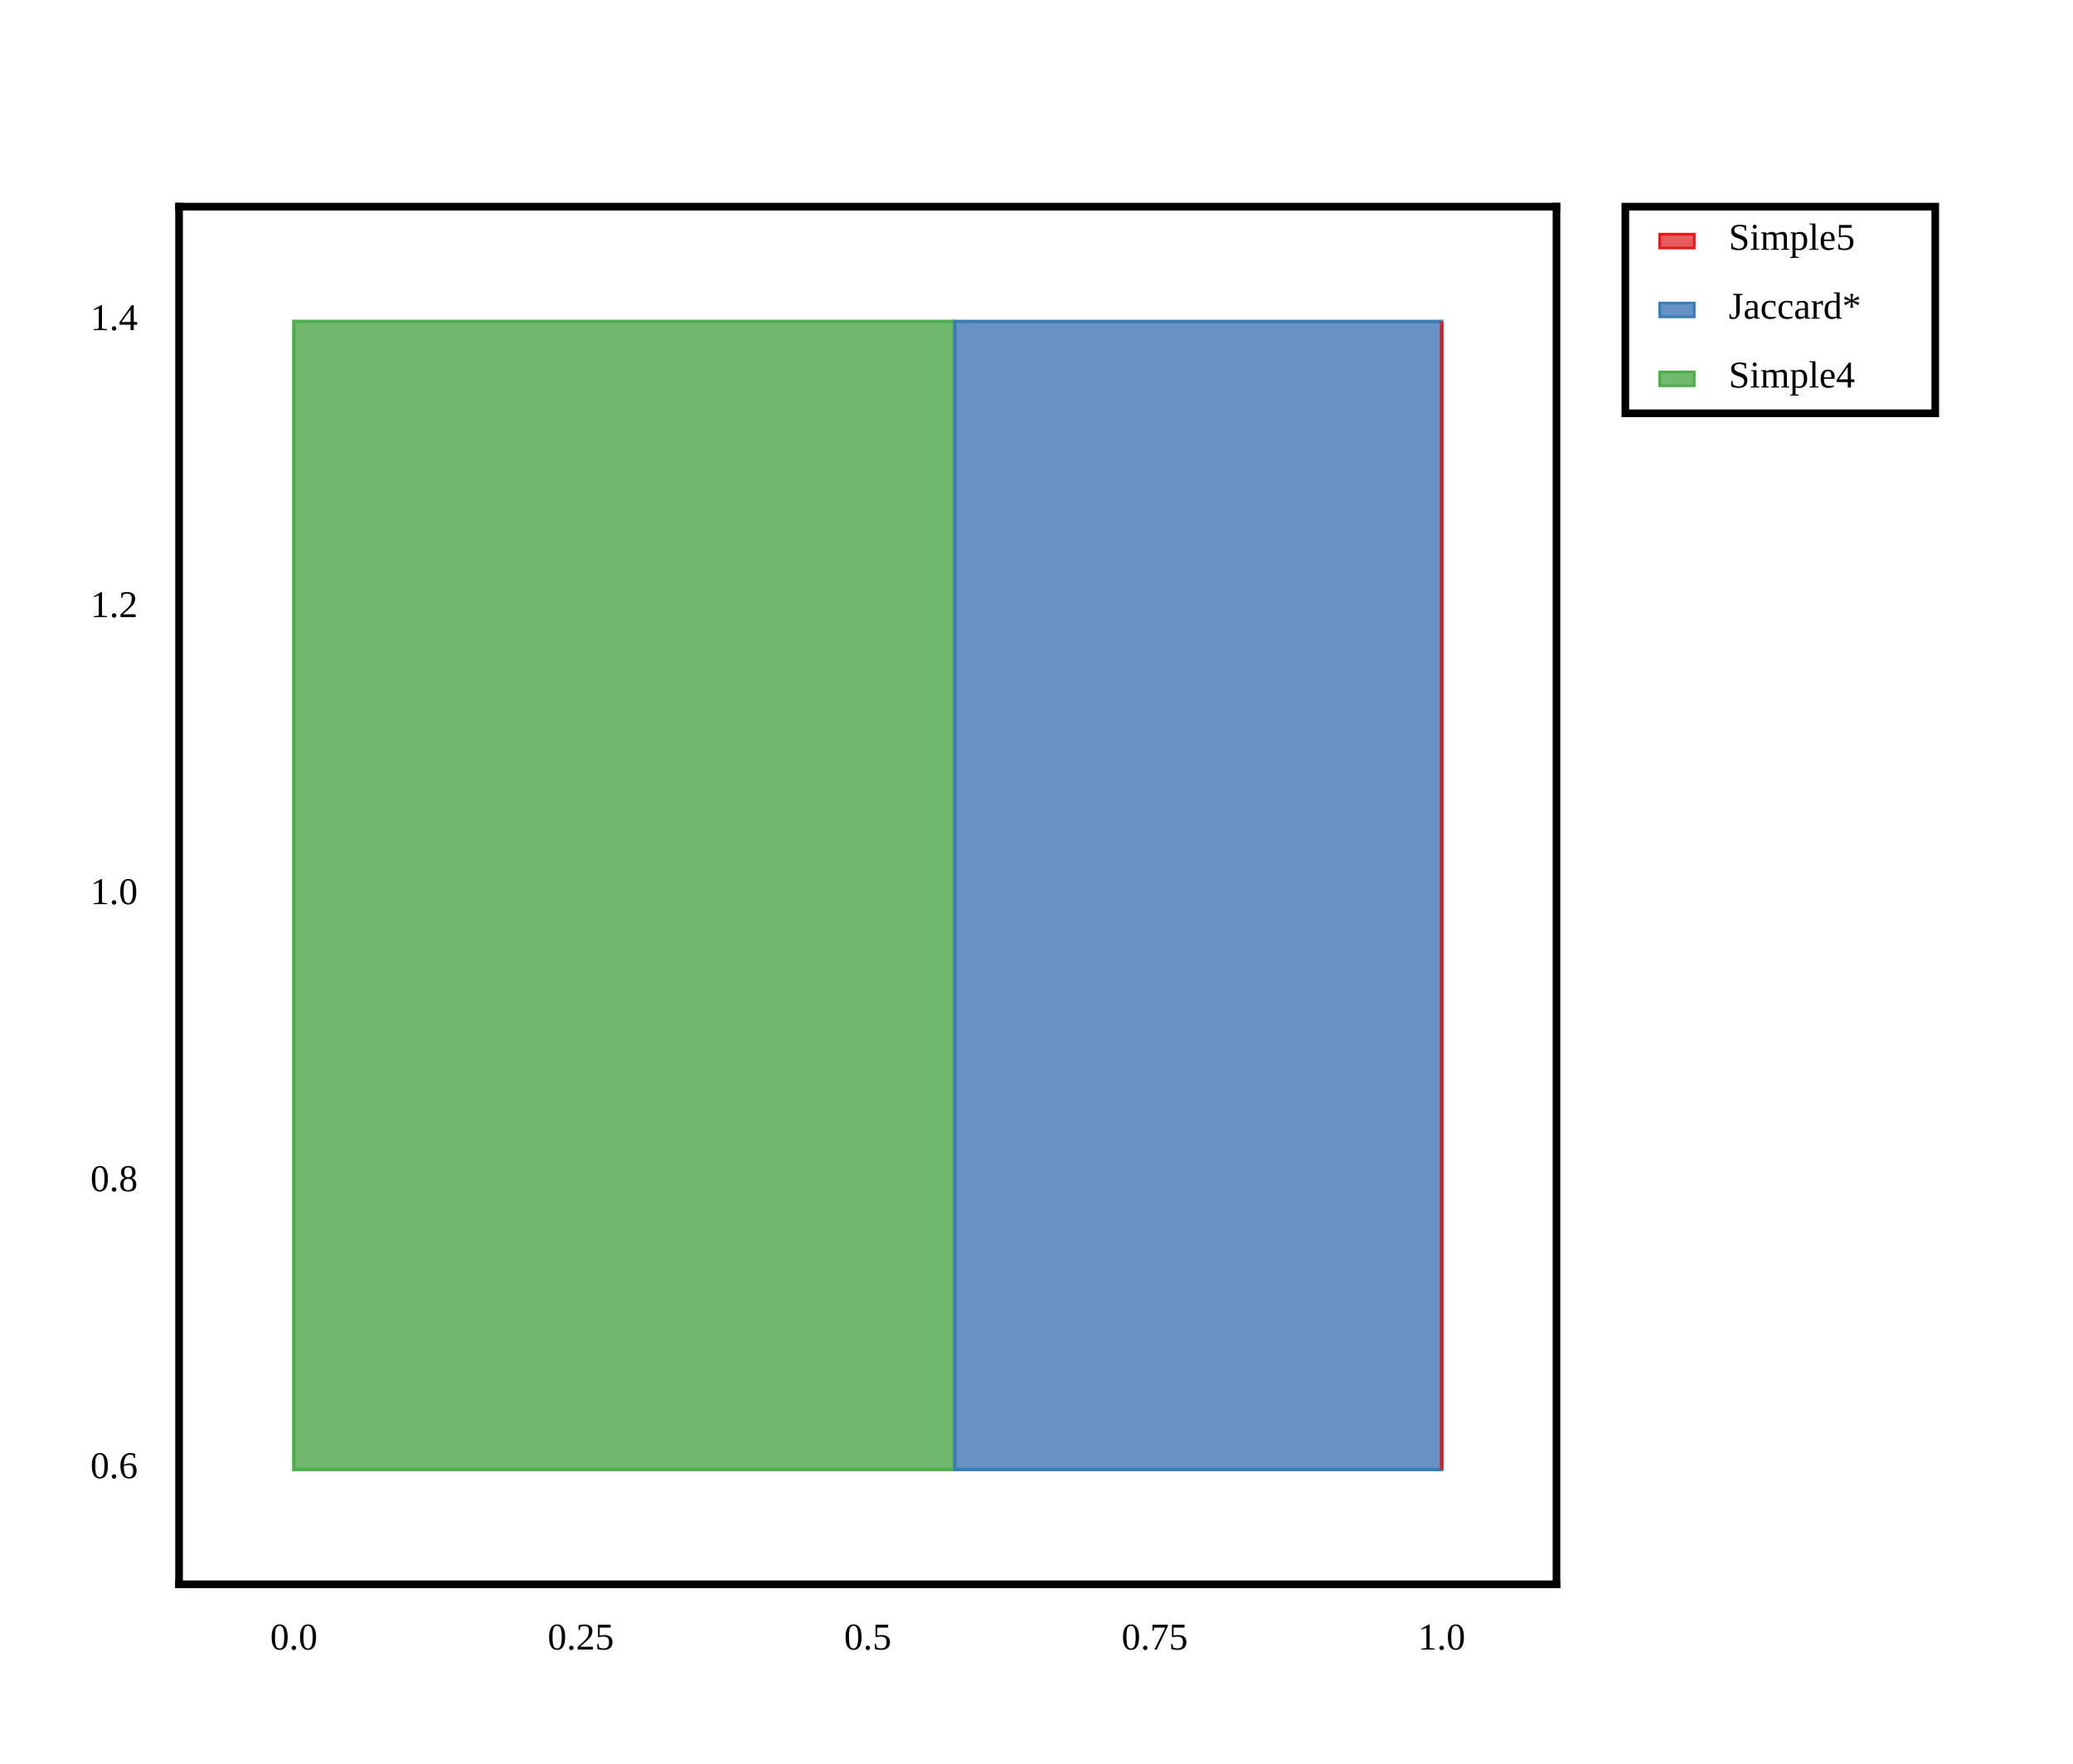
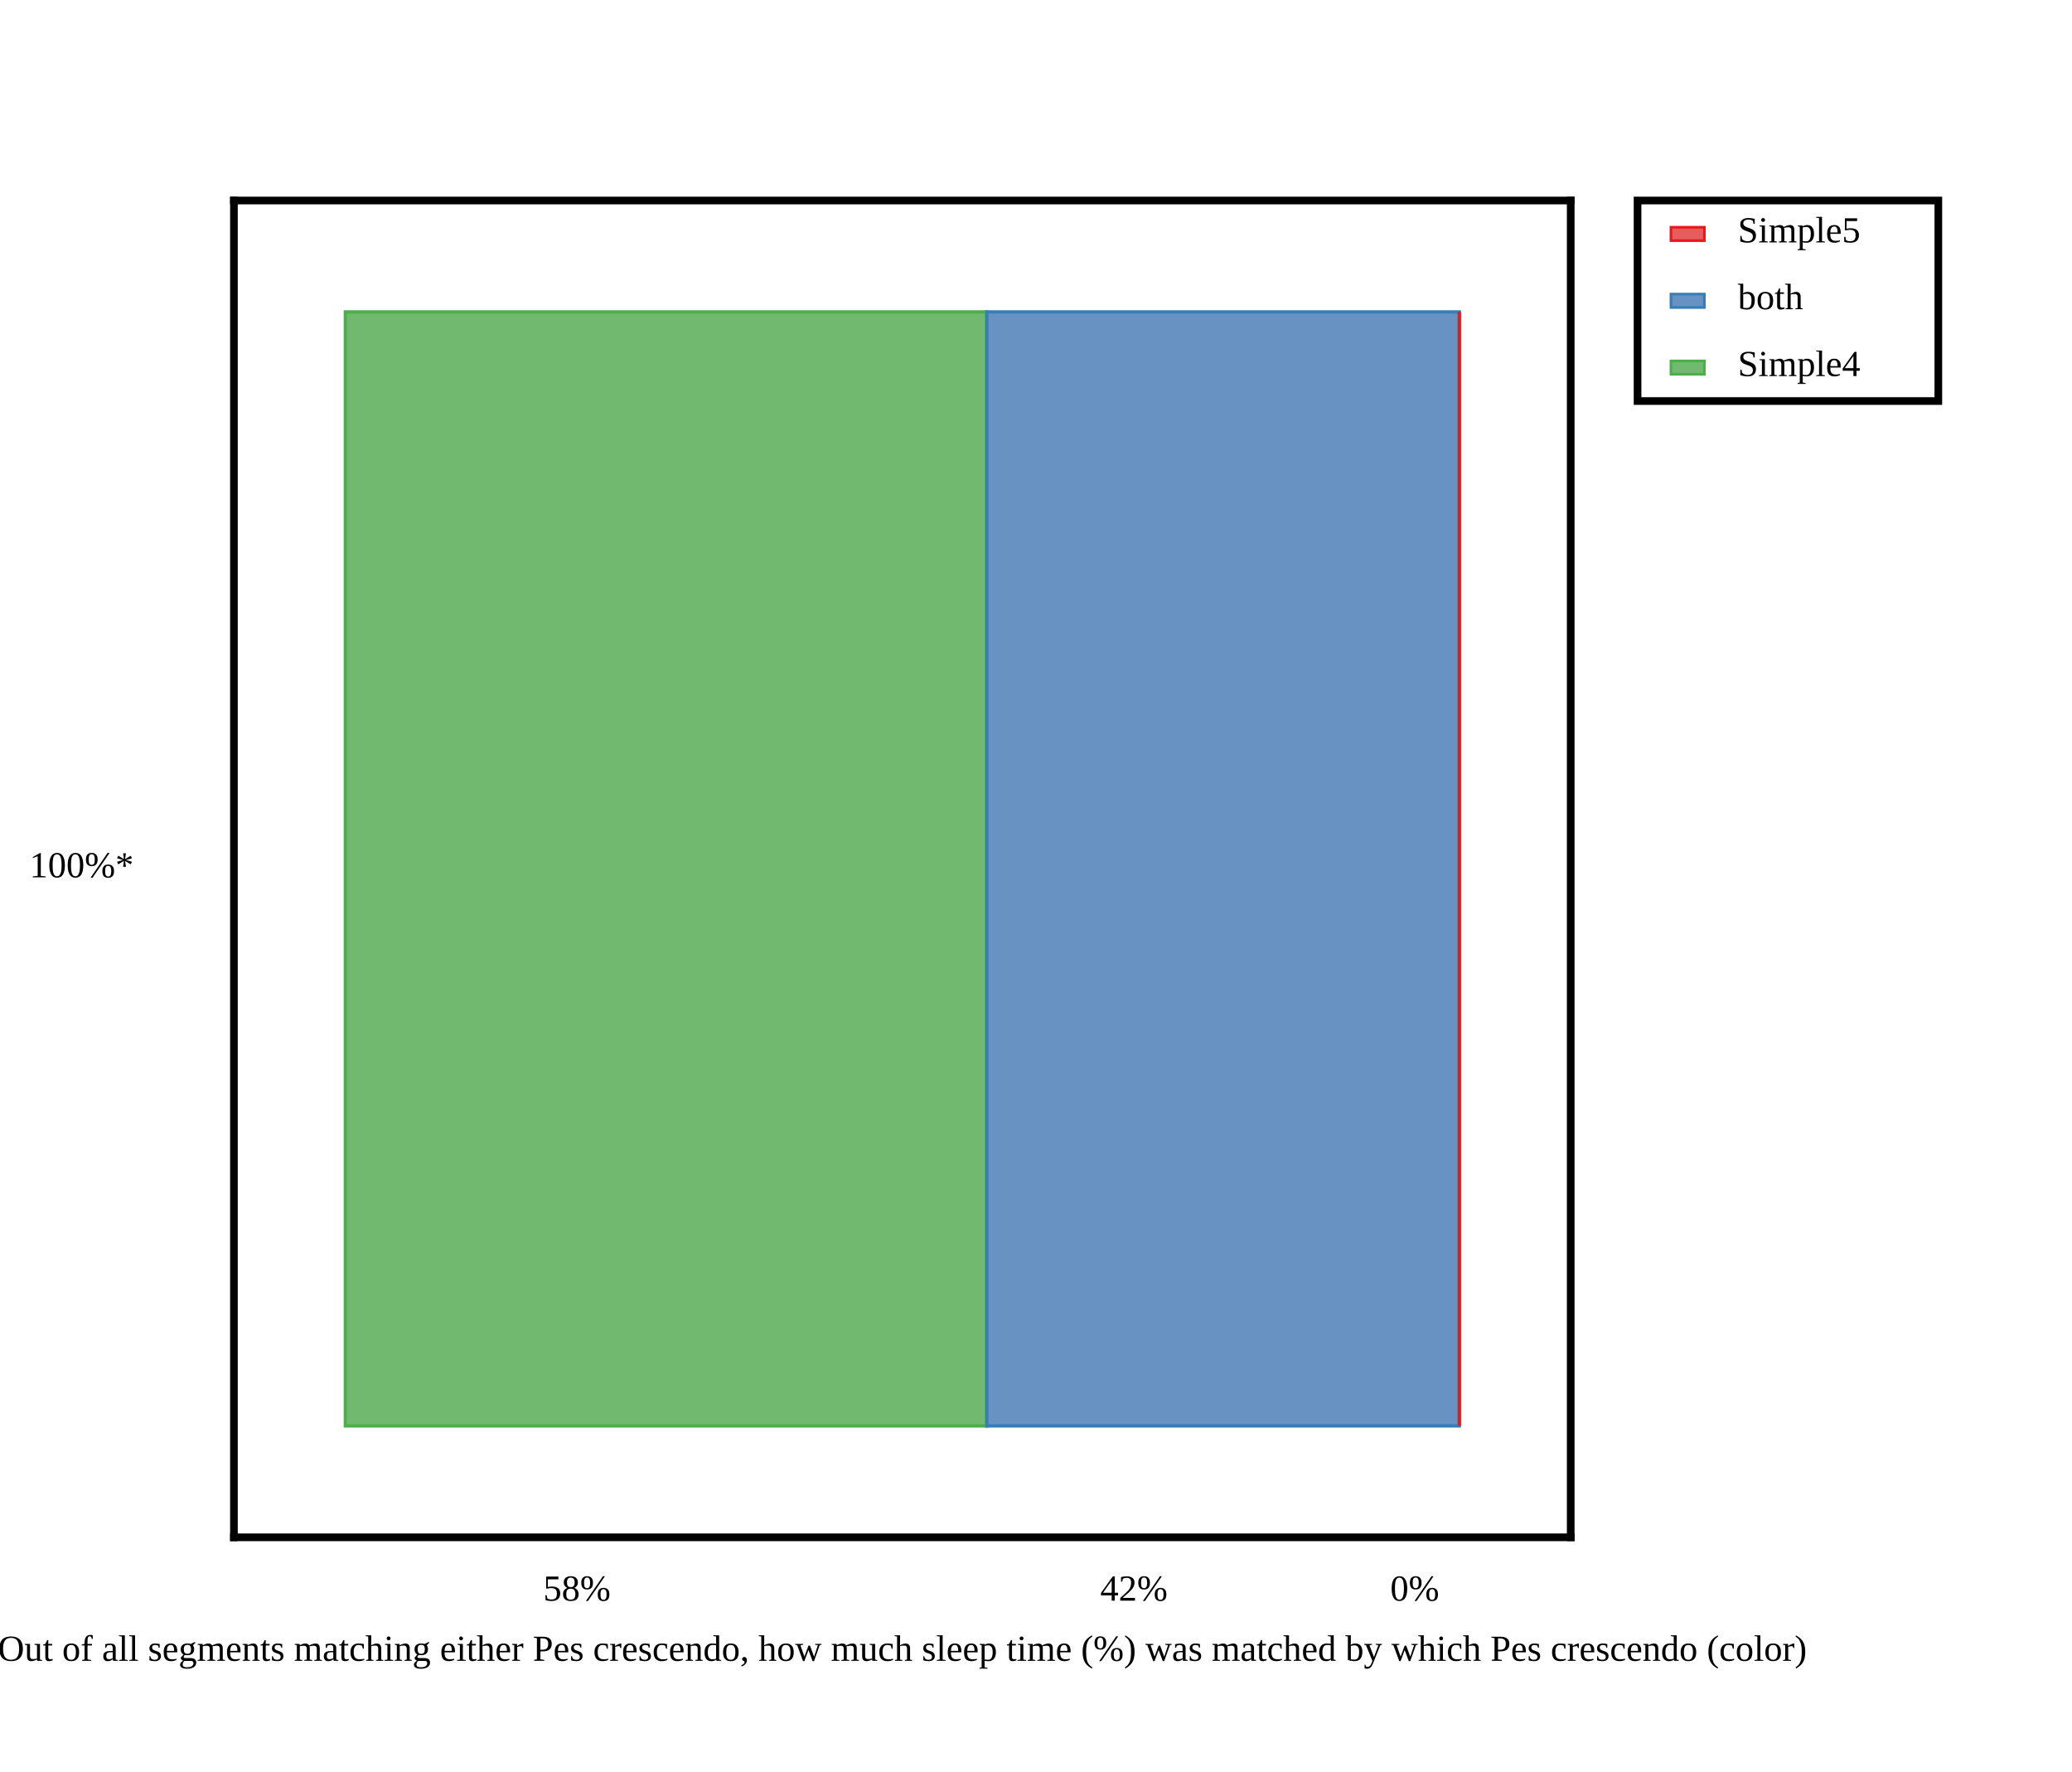
- <svg xmlns="http://www.w3.org/2000/svg" height="512" stroke-opacity="1" viewBox="0.0 0.0 602 512.0" font-size="1" width="602" stroke="rgb(0,0,0)" version="1.1">
+ <svg xmlns="http://www.w3.org/2000/svg" height="530" stroke-opacity="1" viewBox="0.0 0.0 620 530.0" font-size="1" width="620" stroke="rgb(0,0,0)" version="1.1">
  <defs />
-   <g stroke-linejoin="miter" stroke-opacity="1.0" fill-opacity="0.0" stroke="rgb(0,0,0)" stroke-width="2.221" fill="rgb(0,0,0)" stroke-linecap="square" stroke-miterlimit="10.0">
-     <path d="M 52,460 v -400 M 452,460 v -400 " />
+   <g stroke-linejoin="miter" stroke-opacity="1.0" fill-opacity="0.0" stroke="rgb(0,0,0)" stroke-width="2.293" fill="rgb(0,0,0)" stroke-linecap="square" stroke-miterlimit="10.0">
+     <path d="M 70,460 v -400 M 470,460 v -400 " />
  </g>
-   <g stroke-linejoin="miter" stroke-opacity="1.0" fill-opacity="1.0" font-size="11.0px" stroke="rgb(0,0,0)" stroke-width="2.221" fill="rgb(0,0,0)" stroke-linecap="butt" stroke-miterlimit="10.0">
-     <text dominant-baseline="middle" transform="matrix(1,0,0,1,40,93.3333)" stroke="none" text-anchor="end">1.4</text>
+   <g stroke-linejoin="miter" stroke-opacity="1.0" fill-opacity="1.0" font-size="11.0px" stroke="rgb(0,0,0)" stroke-width="2.293" fill="rgb(0,0,0)" stroke-linecap="butt" stroke-miterlimit="10.0">
+     <text dominant-baseline="middle" transform="matrix(1,0,0,1,40,260)" stroke="none" text-anchor="end">100%*</text>
  </g>
-   <g stroke-linejoin="miter" stroke-opacity="1.0" fill-opacity="1.0" font-size="11.0px" stroke="rgb(0,0,0)" stroke-width="2.221" fill="rgb(0,0,0)" stroke-linecap="butt" stroke-miterlimit="10.0">
-     <text dominant-baseline="middle" transform="matrix(1,0,0,1,40,176.6667)" stroke="none" text-anchor="end">1.2</text>
+   <g stroke-linejoin="miter" stroke-opacity="1.0" fill-opacity="0.0" stroke="rgb(0,0,0)" stroke-width="2.293" fill="rgb(0,0,0)" stroke-linecap="square" stroke-miterlimit="10.0">
+     <path d="M 70,460 h 400 M 70,60 h 400 " />
  </g>
-   <g stroke-linejoin="miter" stroke-opacity="1.0" fill-opacity="1.0" font-size="11.0px" stroke="rgb(0,0,0)" stroke-width="2.221" fill="rgb(0,0,0)" stroke-linecap="butt" stroke-miterlimit="10.0">
-     <text dominant-baseline="middle" transform="matrix(1,0,0,1,40,260)" stroke="none" text-anchor="end">1.0</text>
+   <g stroke-linejoin="miter" stroke-opacity="1.0" fill-opacity="1.0" font-size="11.0px" stroke="rgb(0,0,0)" stroke-width="2.293" fill="rgb(0,0,0)" stroke-linecap="butt" stroke-miterlimit="10.0">
+     <text dominant-baseline="text-before-edge" transform="matrix(1,0,0,1,270,490)" stroke="none" text-anchor="middle">Out of all segments matching either Pes crescendo, how much sleep time (%) was matched by which Pes crescendo (color)</text>
  </g>
-   <g stroke-linejoin="miter" stroke-opacity="1.0" fill-opacity="1.0" font-size="11.0px" stroke="rgb(0,0,0)" stroke-width="2.221" fill="rgb(0,0,0)" stroke-linecap="butt" stroke-miterlimit="10.0">
-     <text dominant-baseline="middle" transform="matrix(1,0,0,1,40,343.3333)" stroke="none" text-anchor="end">0.8</text>
+   <g stroke-linejoin="miter" stroke-opacity="1.0" fill-opacity="1.0" font-size="11.0px" stroke="rgb(0,0,0)" stroke-width="2.293" fill="rgb(0,0,0)" stroke-linecap="butt" stroke-miterlimit="10.0">
+     <text dominant-baseline="text-before-edge" transform="matrix(1,0,0,1,423.3333,472)" stroke="none" text-anchor="middle">0%</text>
  </g>
-   <g stroke-linejoin="miter" stroke-opacity="1.0" fill-opacity="1.0" font-size="11.0px" stroke="rgb(0,0,0)" stroke-width="2.221" fill="rgb(0,0,0)" stroke-linecap="butt" stroke-miterlimit="10.0">
-     <text dominant-baseline="middle" transform="matrix(1,0,0,1,40,426.6667)" stroke="none" text-anchor="end">0.6</text>
+   <g stroke-linejoin="miter" stroke-opacity="1.0" fill-opacity="1.0" font-size="11.0px" stroke="rgb(0,0,0)" stroke-width="2.293" fill="rgb(0,0,0)" stroke-linecap="butt" stroke-miterlimit="10.0">
+     <text dominant-baseline="text-before-edge" transform="matrix(1,0,0,1,339.3065,472)" stroke="none" text-anchor="middle">42%</text>
  </g>
-   <g stroke-linejoin="miter" stroke-opacity="1.0" fill-opacity="0.0" stroke="rgb(0,0,0)" stroke-width="2.221" fill="rgb(0,0,0)" stroke-linecap="square" stroke-miterlimit="10.0">
-     <path d="M 52,460 h 400 M 52,60 h 400 " />
-   </g>
-   <g stroke-linejoin="miter" stroke-opacity="1.0" fill-opacity="1.0" font-size="11.0px" stroke="rgb(0,0,0)" stroke-width="2.221" fill="rgb(0,0,0)" stroke-linecap="butt" stroke-miterlimit="10.0">
-     <text dominant-baseline="text-before-edge" transform="matrix(1,0,0,1,418.6667,472)" stroke="none" text-anchor="middle">1.0</text>
-   </g>
-   <g stroke-linejoin="miter" stroke-opacity="1.0" fill-opacity="1.0" font-size="11.0px" stroke="rgb(0,0,0)" stroke-width="2.221" fill="rgb(0,0,0)" stroke-linecap="butt" stroke-miterlimit="10.0">
-     <text dominant-baseline="text-before-edge" transform="matrix(1,0,0,1,335.3333,472)" stroke="none" text-anchor="middle">0.75</text>
-   </g>
-   <g stroke-linejoin="miter" stroke-opacity="1.0" fill-opacity="1.0" font-size="11.0px" stroke="rgb(0,0,0)" stroke-width="2.221" fill="rgb(0,0,0)" stroke-linecap="butt" stroke-miterlimit="10.0">
-     <text dominant-baseline="text-before-edge" transform="matrix(1,0,0,1,252,472)" stroke="none" text-anchor="middle">0.5</text>
-   </g>
-   <g stroke-linejoin="miter" stroke-opacity="1.0" fill-opacity="1.0" font-size="11.0px" stroke="rgb(0,0,0)" stroke-width="2.221" fill="rgb(0,0,0)" stroke-linecap="butt" stroke-miterlimit="10.0">
-     <text dominant-baseline="text-before-edge" transform="matrix(1,0,0,1,168.6667,472)" stroke="none" text-anchor="middle">0.25</text>
-   </g>
-   <g stroke-linejoin="miter" stroke-opacity="1.0" fill-opacity="1.0" font-size="11.0px" stroke="rgb(0,0,0)" stroke-width="2.221" fill="rgb(0,0,0)" stroke-linecap="butt" stroke-miterlimit="10.0">
-     <text dominant-baseline="text-before-edge" transform="matrix(1,0,0,1,85.3333,472)" stroke="none" text-anchor="middle">0.0</text>
+   <g stroke-linejoin="miter" stroke-opacity="1.0" fill-opacity="1.0" font-size="11.0px" stroke="rgb(0,0,0)" stroke-width="2.293" fill="rgb(0,0,0)" stroke-linecap="butt" stroke-miterlimit="10.0">
+     <text dominant-baseline="text-before-edge" transform="matrix(1,0,0,1,172.6399,472)" stroke="none" text-anchor="middle">58%</text>
  </g>
  <g stroke-linejoin="miter" stroke-opacity="1.0" fill-opacity="1.0" stroke="rgb(77,175,74)" stroke-width="1.0" fill="rgb(114,185,112)" stroke-linecap="butt" stroke-miterlimit="10.0">
    <defs>
      <clipPath id="SimpleSimplemyClip1">
-         <path d="M 452,460 l -0,-400 h -400 l -0,400 Z" />
+         <path d="M 470,460 l -0,-400 h -400 l -0,400 Z" />
      </clipPath>
    </defs>
    <g clip-path="url(#SimpleSimplemyClip1)">
-       <path d="M 85.333,426.667 v -333.333 h 191.946 v 333.333 Z" />
+       <path d="M 103.333,426.667 v -333.333 h 191.946 v 333.333 Z" />
    </g>
  </g>
  <g stroke-linejoin="miter" stroke-opacity="1.0" fill-opacity="1.0" stroke="rgb(55,126,184)" stroke-width="1.0" fill="rgb(103,146,193)" stroke-linecap="butt" stroke-miterlimit="10.0">
    <defs>
      <clipPath id="SimpleSimplemyClip2">
-         <path d="M 452,460 l -0,-400 h -400 l -0,400 Z" />
+         <path d="M 470,460 l -0,-400 h -400 l -0,400 Z" />
      </clipPath>
    </defs>
    <g clip-path="url(#SimpleSimplemyClip2)">
-       <path d="M 277.28,426.667 v -333.333 h 141.387 v 333.333 Z" />
+       <path d="M 295.28,426.667 v -333.333 h 141.387 v 333.333 Z" />
    </g>
  </g>
  <g stroke-linejoin="miter" stroke-opacity="1.0" fill-opacity="1.0" stroke="rgb(228,26,28)" stroke-width="1.0" fill="rgb(231,93,93)" stroke-linecap="butt" stroke-miterlimit="10.0">
    <defs>
      <clipPath id="SimpleSimplemyClip3">
-         <path d="M 452,460 l -0,-400 h -400 l -0,400 Z" />
+         <path d="M 470,460 l -0,-400 h -400 l -0,400 Z" />
      </clipPath>
    </defs>
    <g clip-path="url(#SimpleSimplemyClip3)">
-       <path d="M 418.667,426.667 v -333.333 h 0 v 333.333 Z" />
+       <path d="M 436.667,426.667 v -333.333 h 0 v 333.333 Z" />
    </g>
  </g>
-   <g stroke-linejoin="miter" stroke-opacity="1.0" fill-opacity="1.0" font-size="11.0px" stroke="rgb(0,0,0)" stroke-width="2.221" fill="rgb(0,0,0)" stroke-linecap="butt" stroke-miterlimit="10.0">
-     <text dominant-baseline="text-after-edge" transform="matrix(1,0,0,1,252,40)" stroke="none" text-anchor="middle" />
+   <g stroke-linejoin="miter" stroke-opacity="1.0" fill-opacity="1.0" font-size="11.0px" stroke="rgb(0,0,0)" stroke-width="2.293" fill="rgb(0,0,0)" stroke-linecap="butt" stroke-miterlimit="10.0">
+     <text dominant-baseline="text-after-edge" transform="matrix(1,0,0,1,270,40)" stroke="none" text-anchor="middle" />
  </g>
-   <g stroke-linejoin="miter" stroke-opacity="1.0" fill-opacity="0.0" stroke="rgb(0,0,0)" stroke-width="2.221" fill="rgb(0,0,0)" stroke-linecap="butt" stroke-miterlimit="10.0">
-     <path d="M 562,120 l -0,-60 h -90 l -0,60 Z" />
+   <g stroke-linejoin="miter" stroke-opacity="1.0" fill-opacity="0.0" stroke="rgb(0,0,0)" stroke-width="2.293" fill="rgb(0,0,0)" stroke-linecap="butt" stroke-miterlimit="10.0">
+     <path d="M 580,120 l -0,-60 h -90 l -0,60 Z" />
  </g>
-   <g stroke-linejoin="miter" stroke-opacity="1.0" fill-opacity="1.0" font-size="11.0px" stroke="rgb(0,0,0)" stroke-width="2.221" fill="rgb(0,0,0)" stroke-linecap="butt" stroke-miterlimit="10.0">
-     <text dominant-baseline="middle" transform="matrix(1,0,0,1,502,110)" stroke="none" text-anchor="start">Simple4</text>
+   <g stroke-linejoin="miter" stroke-opacity="1.0" fill-opacity="1.0" font-size="11.0px" stroke="rgb(0,0,0)" stroke-width="2.293" fill="rgb(0,0,0)" stroke-linecap="butt" stroke-miterlimit="10.0">
+     <text dominant-baseline="middle" transform="matrix(1,0,0,1,520,110)" stroke="none" text-anchor="start">Simple4</text>
  </g>
  <g stroke-linejoin="miter" stroke-opacity="1.0" fill-opacity="1.0" stroke="rgb(77,175,74)" stroke-width="0.8" fill="rgb(114,185,112)" stroke-linecap="butt" stroke-miterlimit="10.0">
-     <path d="M 482,108 l 10,0 v 4 l -10,0 Z" />
+     <path d="M 500,108 l 10,0 v 4 l -10,0 Z" />
  </g>
-   <g stroke-linejoin="miter" stroke-opacity="1.0" fill-opacity="1.0" font-size="11.0px" stroke="rgb(0,0,0)" stroke-width="2.221" fill="rgb(0,0,0)" stroke-linecap="butt" stroke-miterlimit="10.0">
-     <text dominant-baseline="middle" transform="matrix(1,0,0,1,502,90)" stroke="none" text-anchor="start">Jaccard*</text>
+   <g stroke-linejoin="miter" stroke-opacity="1.0" fill-opacity="1.0" font-size="11.0px" stroke="rgb(0,0,0)" stroke-width="2.293" fill="rgb(0,0,0)" stroke-linecap="butt" stroke-miterlimit="10.0">
+     <text dominant-baseline="middle" transform="matrix(1,0,0,1,520,90)" stroke="none" text-anchor="start">both</text>
  </g>
  <g stroke-linejoin="miter" stroke-opacity="1.0" fill-opacity="1.0" stroke="rgb(55,126,184)" stroke-width="0.8" fill="rgb(103,146,193)" stroke-linecap="butt" stroke-miterlimit="10.0">
-     <path d="M 482,88 l 10,0 v 4 l -10,0 Z" />
+     <path d="M 500,88 l 10,0 v 4 l -10,0 Z" />
  </g>
-   <g stroke-linejoin="miter" stroke-opacity="1.0" fill-opacity="1.0" font-size="11.0px" stroke="rgb(0,0,0)" stroke-width="2.221" fill="rgb(0,0,0)" stroke-linecap="butt" stroke-miterlimit="10.0">
-     <text dominant-baseline="middle" transform="matrix(1,0,0,1,502,70)" stroke="none" text-anchor="start">Simple5</text>
+   <g stroke-linejoin="miter" stroke-opacity="1.0" fill-opacity="1.0" font-size="11.0px" stroke="rgb(0,0,0)" stroke-width="2.293" fill="rgb(0,0,0)" stroke-linecap="butt" stroke-miterlimit="10.0">
+     <text dominant-baseline="middle" transform="matrix(1,0,0,1,520,70)" stroke="none" text-anchor="start">Simple5</text>
  </g>
  <g stroke-linejoin="miter" stroke-opacity="1.0" fill-opacity="1.0" stroke="rgb(228,26,28)" stroke-width="0.8" fill="rgb(231,93,93)" stroke-linecap="butt" stroke-miterlimit="10.0">
-     <path d="M 482,68 l 10,0 v 4 l -10,0 Z" />
+     <path d="M 500,68 l 10,0 v 4 l -10,0 Z" />
  </g>
</svg>
